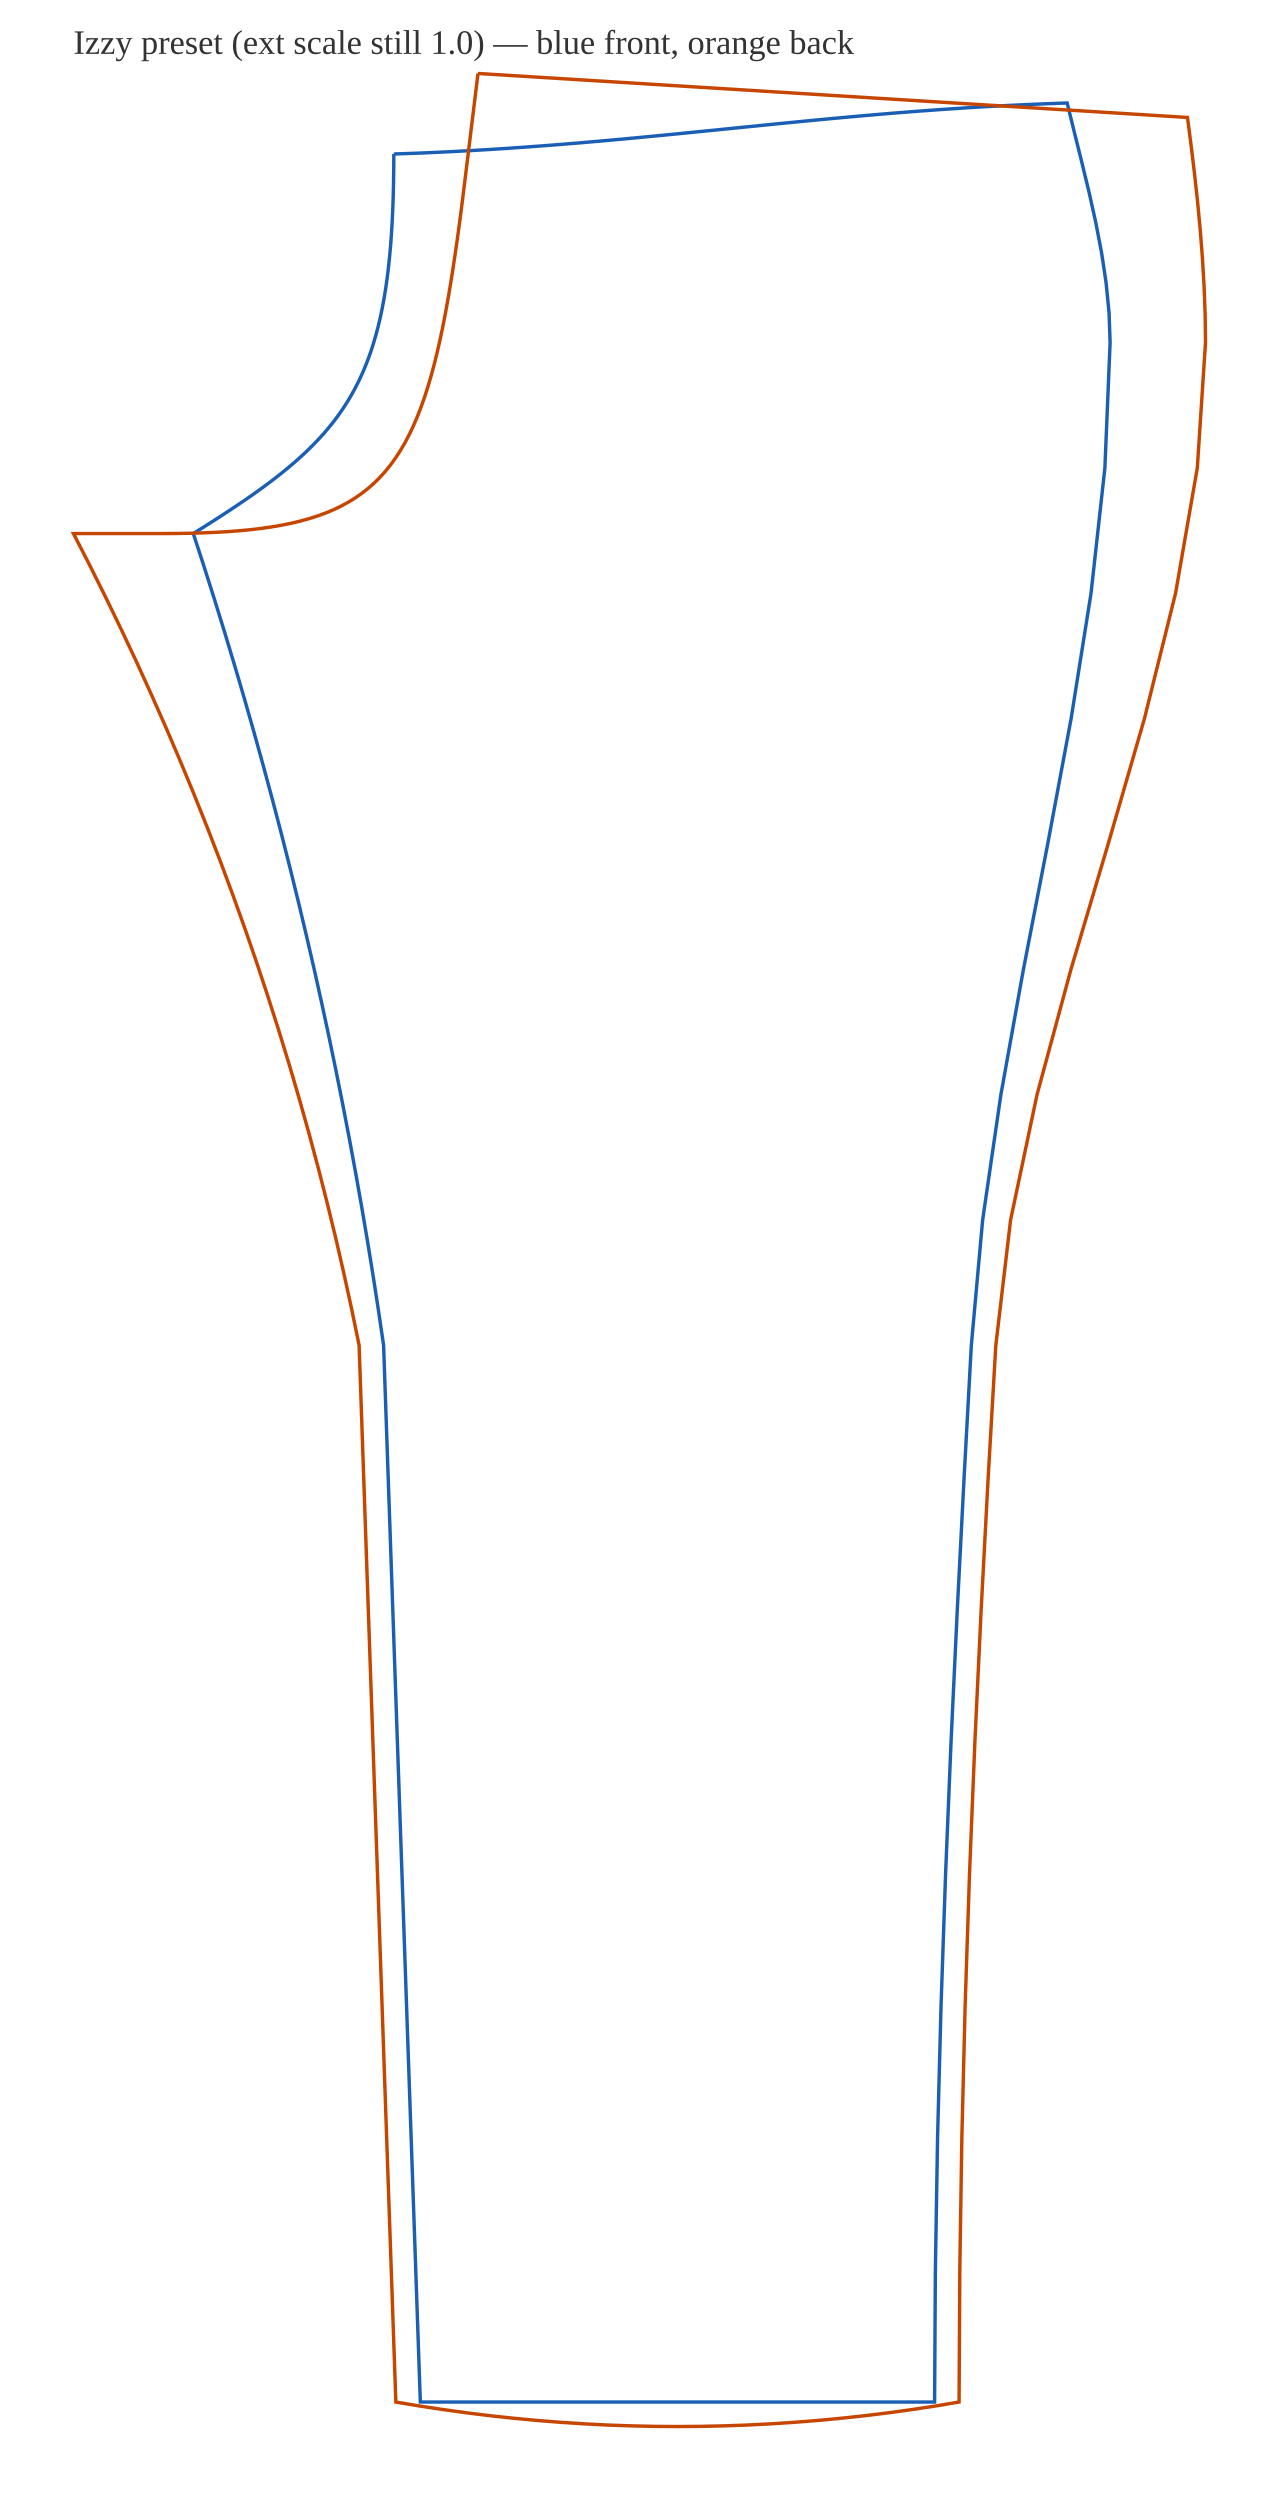
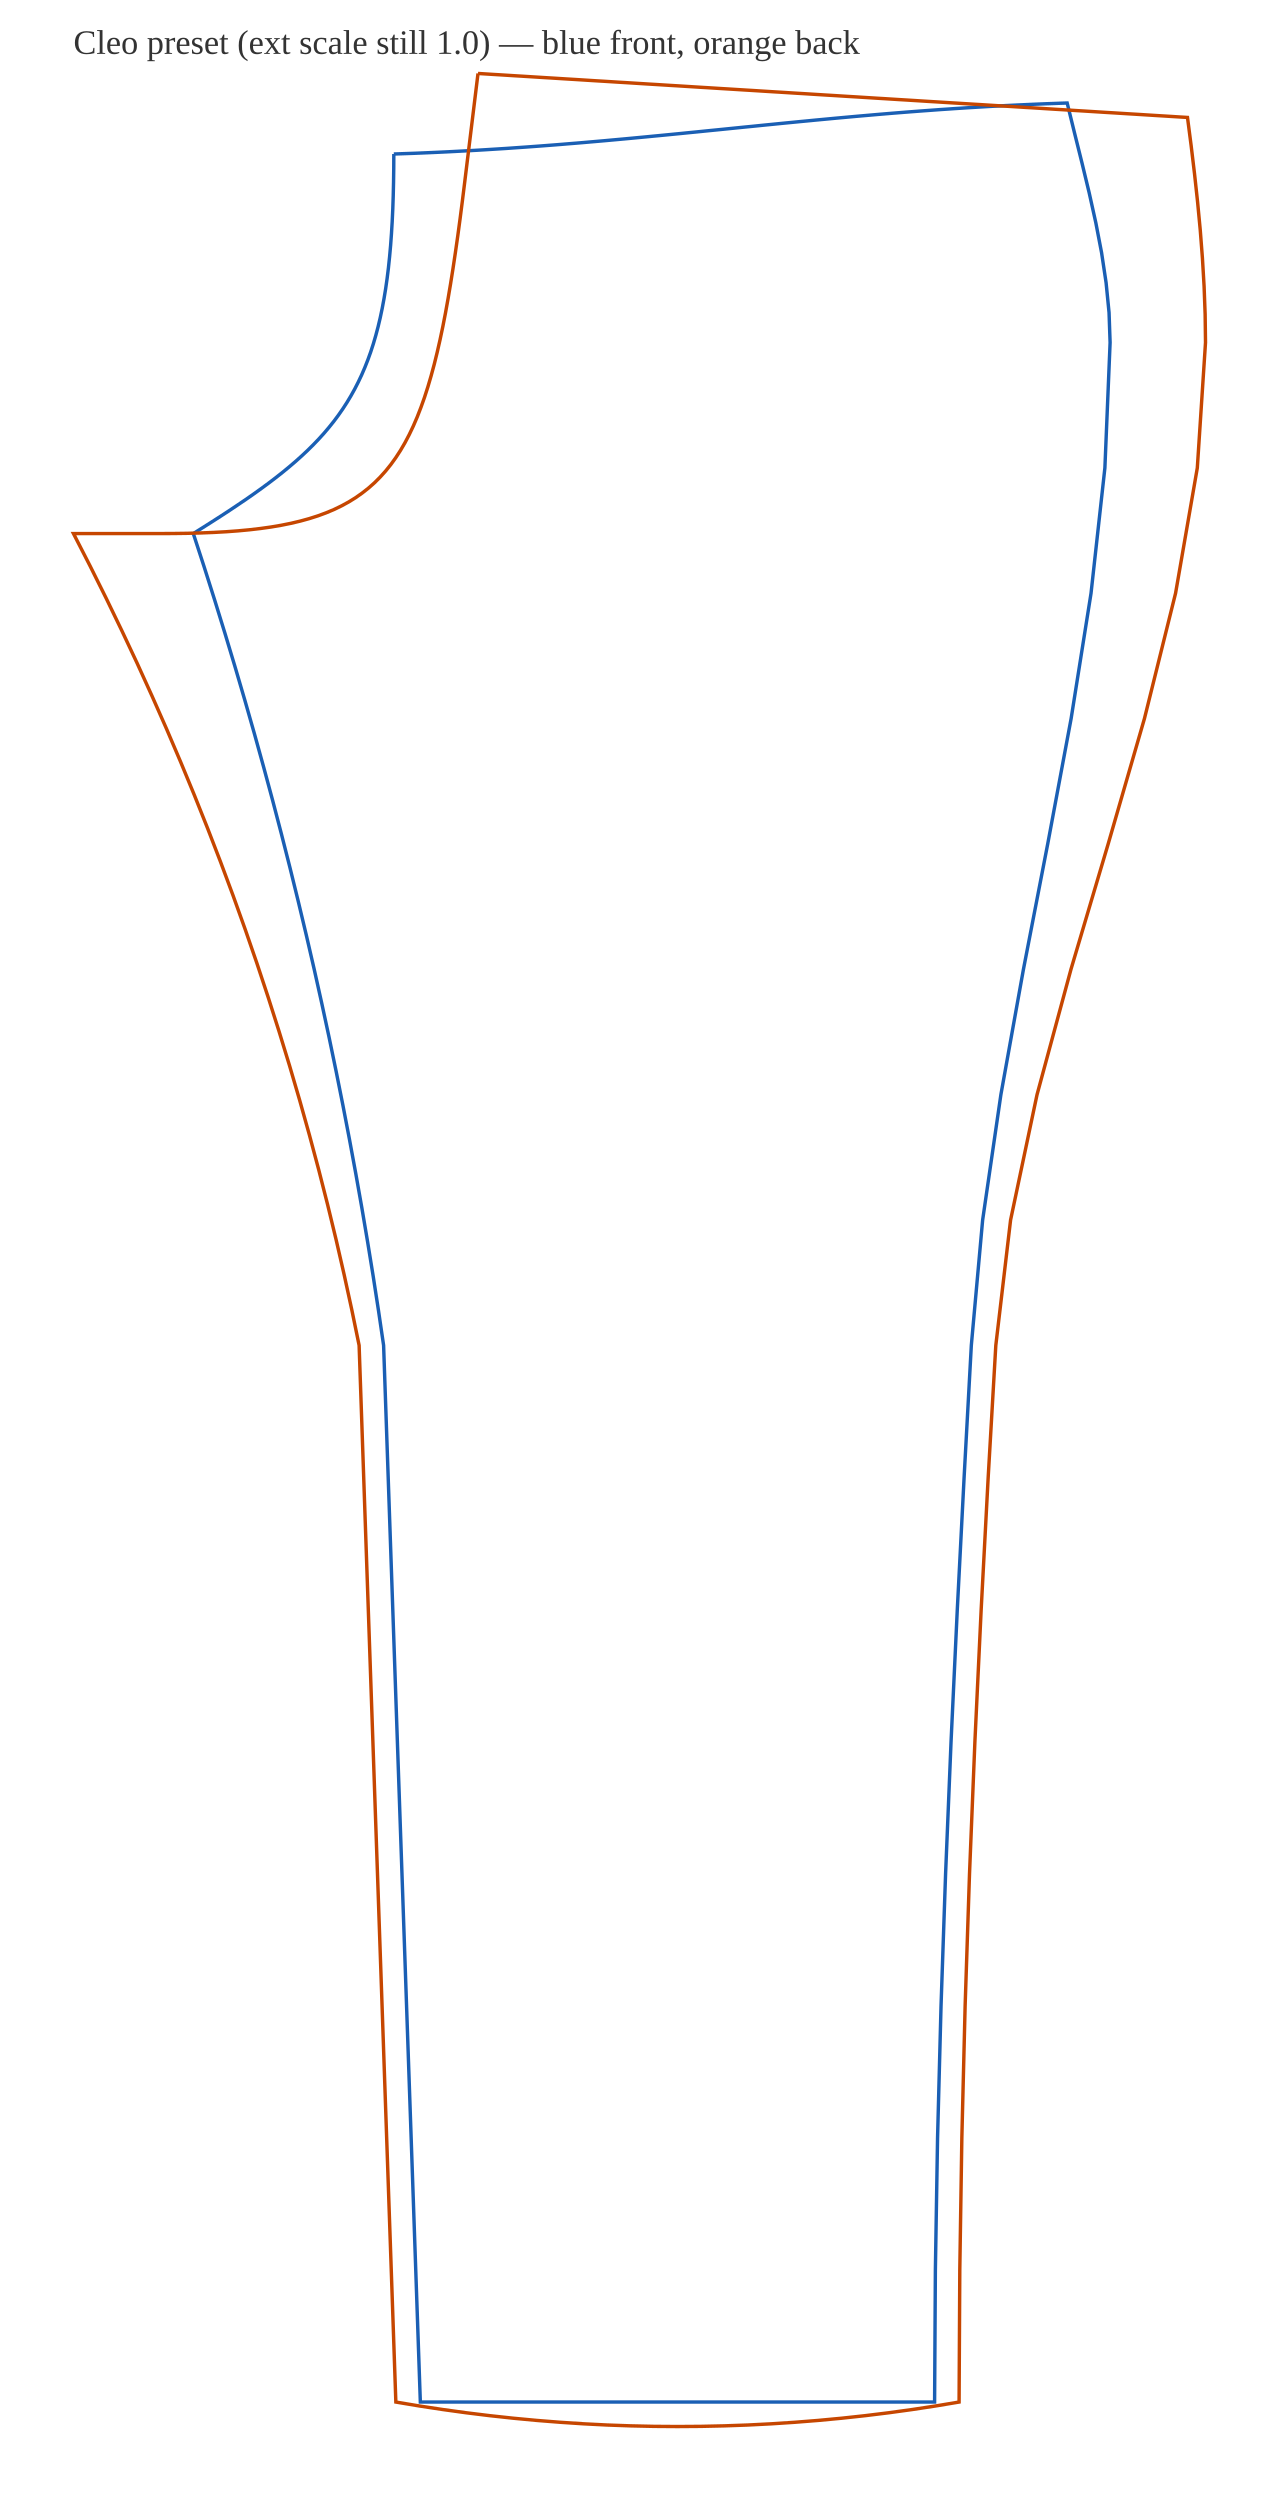
<svg xmlns="http://www.w3.org/2000/svg" viewBox="-276.646 69.112 522.271 1020.888">
  <path d="M-115.83,132.00 L-112.97,131.90 L-110.10,131.80 L-107.24,131.70 L-104.38,131.58 L-101.51,131.46 L-98.65,131.33 L-95.78,131.20 L-92.92,131.06 L-90.05,130.91 L-87.19,130.76 L-84.33,130.60 L-81.46,130.44 L-78.60,130.27 L-75.73,130.09 L-72.87,129.91 L-70.00,129.73 L-67.14,129.53 L-64.28,129.33 L-61.41,129.13 L-58.55,128.92 L-55.68,128.71 L-52.82,128.49 L-49.95,128.27 L-47.09,128.04 L-44.23,127.80 L-41.36,127.57 L-38.50,127.33 L-35.63,127.08 L-32.77,126.83 L-29.90,126.58 L-27.04,126.32 L-24.18,126.06 L-21.31,125.80 L-18.45,125.53 L-15.58,125.26 L-12.72,124.99 L-9.85,124.71 L-6.99,124.44 L-4.13,124.16 L-1.26,123.88 L1.60,123.60 L4.47,123.31 L7.33,123.03 L10.20,122.74 L13.06,122.45 L15.92,122.17 L18.79,121.88 L21.65,121.59 L24.52,121.30 L27.38,121.01 L30.25,120.73 L33.11,120.44 L35.97,120.15 L38.84,119.87 L41.70,119.58 L44.57,119.30 L47.43,119.02 L50.30,118.74 L53.16,118.47 L56.02,118.19 L58.89,117.92 L61.75,117.65 L64.62,117.38 L67.48,117.12 L70.35,116.86 L73.21,116.60 L76.07,116.35 L78.94,116.10 L81.80,115.85 L84.67,115.61 L87.53,115.37 L90.40,115.14 L93.26,114.91 L96.12,114.69 L98.99,114.47 L101.85,114.26 L104.72,114.05 L107.58,113.84 L110.45,113.65 L113.31,113.45 L116.17,113.27 L119.04,113.08 L121.90,112.91 L124.77,112.74 L127.63,112.57 L130.50,112.42 L133.36,112.26 L136.22,112.12 L139.09,111.98 L141.95,111.85 L144.82,111.72 L147.68,111.60 L150.55,111.48 L153.41,111.38 L156.27,111.27 L159.14,111.18 L162.14,123.41 L165.18,135.63 L168.13,147.86 L170.84,160.09 L173.19,172.32 L175.03,184.54 L176.24,196.77 L176.67,209.00 L174.54,260.19 L168.88,311.38 L160.75,362.56 L151.19,413.75 L141.28,464.94 L132.07,516.13 L124.62,567.31 L120.00,618.50 L117.05,672.44 L114.27,726.38 L111.72,780.31 L109.49,834.25 L107.63,888.19 L106.21,942.13 L105.32,996.06 L105.00,1050.00 L-105.00,1050.00 L-120.00,618.50 L-122.07,604.41 L-124.24,590.35 L-126.52,576.31 L-128.89,562.30 L-131.37,548.31 L-133.95,534.34 L-136.63,520.40 L-139.41,506.48 L-142.29,492.58 L-145.28,478.71 L-148.36,464.86 L-151.55,451.04 L-154.84,437.24 L-158.23,423.46 L-161.72,409.71 L-165.31,395.98 L-169.01,382.27 L-172.80,368.59 L-176.70,354.93 L-180.70,341.30 L-184.80,327.69 L-189.00,314.10 L-193.30,300.54 L-197.71,287.00 L-193.86,284.58 L-190.12,282.21 L-186.49,279.88 L-182.97,277.58 L-179.56,275.30 L-176.25,273.06 L-173.05,270.83 L-169.95,268.61 L-166.95,266.40 L-164.05,264.19 L-161.26,261.99 L-158.56,259.77 L-155.95,257.54 L-153.45,255.30 L-151.03,253.03 L-148.71,250.73 L-146.48,248.40 L-144.34,246.04 L-142.30,243.63 L-140.33,241.17 L-138.46,238.66 L-136.67,236.09 L-134.96,233.45 L-133.34,230.75 L-131.80,227.98 L-130.34,225.12 L-128.95,222.18 L-127.65,219.15 L-126.42,216.03 L-125.26,212.81 L-124.18,209.48 L-124.04,209.00 L-123.18,206.05 L-122.24,202.50 L-121.37,198.83 L-120.57,195.03 L-119.84,191.11 L-119.17,187.05 L-118.57,182.85 L-118.03,178.50 L-117.56,174.00 L-117.14,169.35 L-116.79,164.54 L-116.49,159.56 L-116.25,154.41 L-116.07,149.08 L-115.94,143.58 L-115.86,137.88 L-115.83,132.00" fill="none" stroke="#1a5fb4" stroke-width="1.4" />
  <path d="M-81.45,99.11 L-78.43,99.30 L-75.41,99.49 L-72.39,99.67 L-69.37,99.86 L-66.36,100.05 L-63.34,100.23 L-60.32,100.42 L-57.30,100.61 L-54.28,100.80 L-51.27,100.98 L-48.25,101.17 L-45.23,101.36 L-42.21,101.54 L-39.19,101.73 L-36.18,101.92 L-33.16,102.11 L-30.14,102.29 L-27.12,102.48 L-24.11,102.67 L-21.09,102.85 L-18.07,103.04 L-15.05,103.23 L-12.03,103.42 L-9.02,103.60 L-6.00,103.79 L-2.98,103.98 L0.04,104.16 L3.06,104.35 L6.07,104.54 L9.09,104.73 L12.11,104.91 L15.13,105.10 L18.15,105.29 L21.16,105.47 L24.18,105.66 L27.20,105.85 L30.22,106.03 L33.23,106.22 L36.25,106.41 L39.27,106.60 L42.29,106.78 L45.31,106.97 L48.32,107.16 L51.34,107.34 L54.36,107.53 L57.38,107.72 L60.40,107.91 L63.41,108.09 L66.43,108.28 L69.45,108.47 L72.47,108.65 L75.49,108.84 L78.50,109.03 L81.52,109.22 L84.54,109.40 L87.56,109.59 L90.57,109.78 L93.59,109.96 L96.61,110.15 L99.63,110.34 L102.65,110.53 L105.66,110.71 L108.68,110.90 L111.70,111.09 L114.72,111.27 L117.74,111.46 L120.75,111.65 L123.77,111.83 L126.79,112.02 L129.81,112.21 L132.83,112.40 L135.84,112.58 L138.86,112.77 L141.88,112.96 L144.90,113.14 L147.91,113.33 L150.93,113.52 L153.95,113.71 L156.97,113.89 L159.99,114.08 L163.00,114.27 L166.02,114.45 L169.04,114.64 L172.06,114.83 L175.08,115.02 L178.09,115.20 L181.11,115.39 L184.13,115.58 L187.15,115.76 L190.17,115.95 L193.18,116.14 L196.20,116.33 L199.22,116.51 L202.24,116.70 L205.25,116.89 L208.27,117.07 L209.76,128.56 L211.14,140.06 L212.39,151.55 L213.48,163.04 L214.37,174.53 L215.05,186.02 L215.48,197.51 L215.63,209.00 L212.28,260.19 L203.40,311.38 L190.69,362.56 L175.88,413.75 L160.69,464.94 L146.83,516.13 L136.03,567.31 L130.00,618.50 L126.88,672.44 L124.02,726.38 L121.46,780.31 L119.26,834.25 L117.47,888.19 L116.13,942.13 L115.29,996.06 L115.00,1050.00 L105.42,1051.60 L95.83,1053.06 L86.25,1054.38 L76.67,1055.56 L67.08,1056.60 L57.50,1057.50 L47.92,1058.26 L38.33,1058.89 L28.75,1059.38 L19.17,1059.72 L9.58,1059.93 L0.00,1060.00 L-9.58,1059.93 L-19.17,1059.72 L-28.75,1059.38 L-38.33,1058.89 L-47.92,1058.26 L-57.50,1057.50 L-67.08,1056.60 L-76.67,1055.56 L-86.25,1054.38 L-95.83,1053.06 L-105.42,1051.60 L-115.00,1050.00 L-130.00,618.50 L-132.98,604.02 L-136.12,589.61 L-139.42,575.25 L-142.89,560.94 L-146.52,546.70 L-150.32,532.51 L-154.28,518.38 L-158.40,504.31 L-162.69,490.30 L-167.14,476.34 L-171.75,462.44 L-176.53,448.60 L-181.47,434.82 L-186.58,421.09 L-191.85,407.42 L-197.28,393.81 L-202.88,380.26 L-208.64,366.76 L-214.57,353.33 L-220.65,339.94 L-226.91,326.62 L-233.32,313.36 L-239.90,300.15 L-246.65,287.00 L-211.50,287.00 L-205.66,286.97 L-200.02,286.89 L-194.59,286.74 L-189.35,286.53 L-184.31,286.25 L-179.45,285.89 L-174.78,285.45 L-170.29,284.93 L-165.97,284.32 L-161.82,283.61 L-157.84,282.81 L-154.02,281.90 L-150.36,280.89 L-146.85,279.77 L-143.49,278.53 L-140.27,277.18 L-137.19,275.69 L-134.24,274.08 L-131.43,272.34 L-128.75,270.45 L-126.18,268.43 L-123.73,266.26 L-121.40,263.93 L-119.17,261.45 L-117.05,258.81 L-115.03,256.01 L-113.10,253.03 L-111.27,249.89 L-109.52,246.56 L-107.85,243.05 L-106.26,239.35 L-104.75,235.46 L-103.30,231.38 L-101.92,227.09 L-100.60,222.60 L-99.33,217.90 L-98.12,212.99 L-96.95,207.85 L-95.82,202.50 L-94.73,196.91 L-93.68,191.09 L-92.66,185.04 L-91.66,178.75 L-90.68,172.21 L-89.71,165.42 L-88.76,158.37 L-87.82,151.07 L-86.88,143.50 L-81.45,99.11" fill="none" stroke="#c64600" stroke-width="1.4" />
-   <text x="-246.646" y="91.112" font-size="14" fill="#333">Izzy preset (ext scale still 1.0) — blue front, orange back</text>
+   <text x="-246.646" y="91.112" font-size="14" fill="#333">Cleo preset (ext scale still 1.0) — blue front, orange back</text>
</svg>
